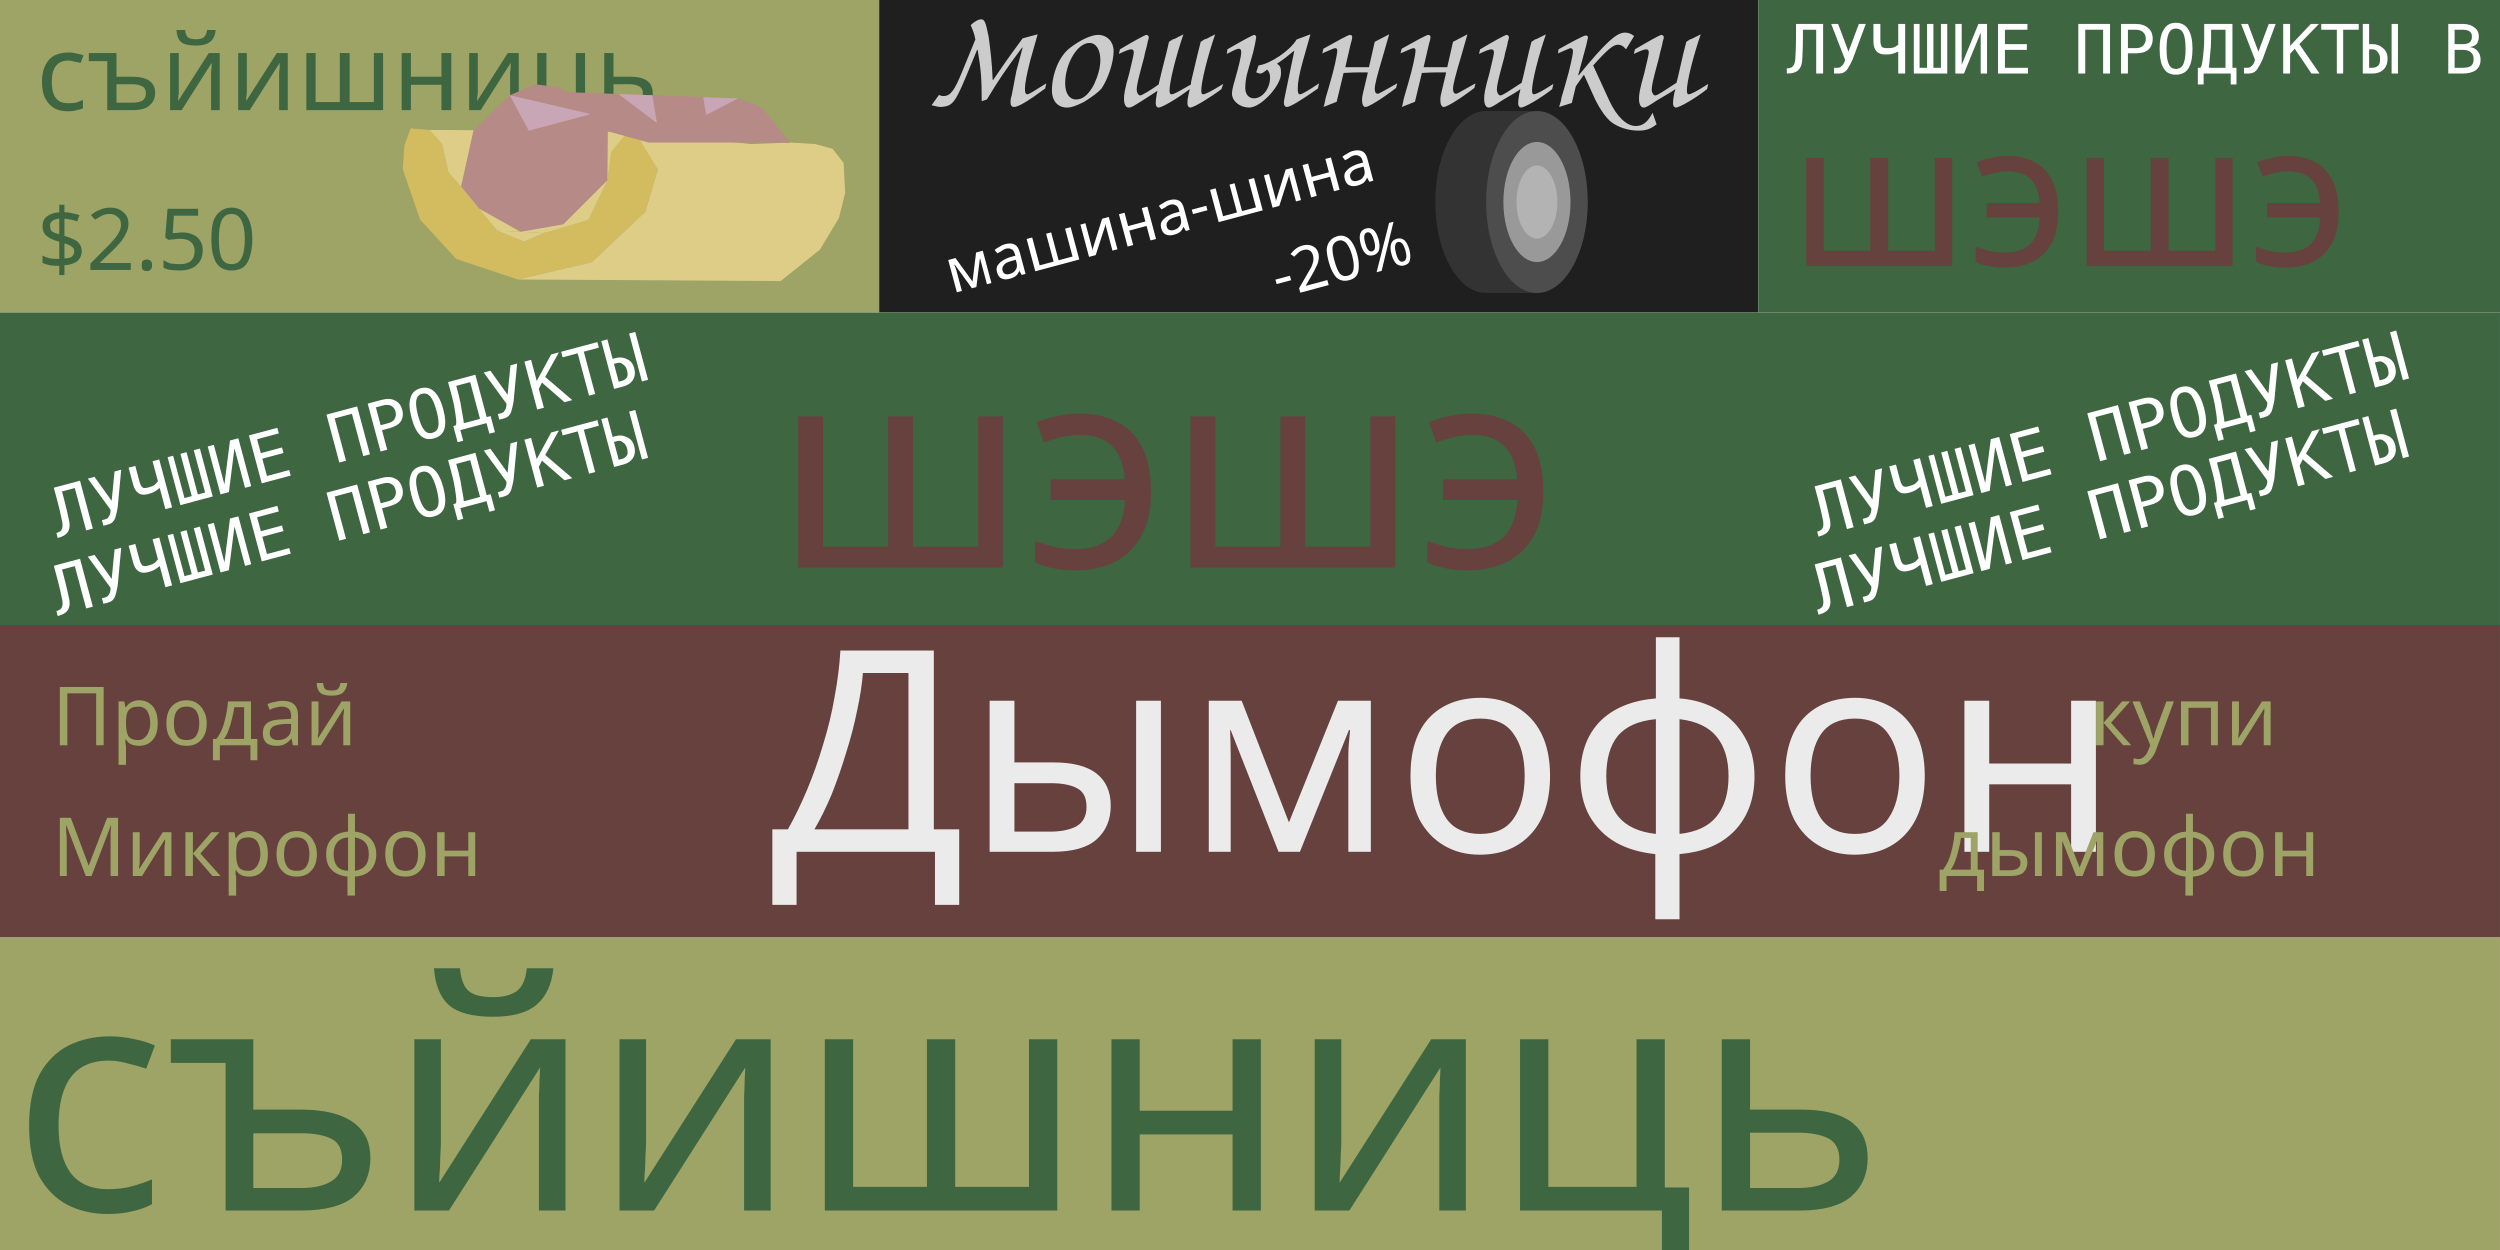
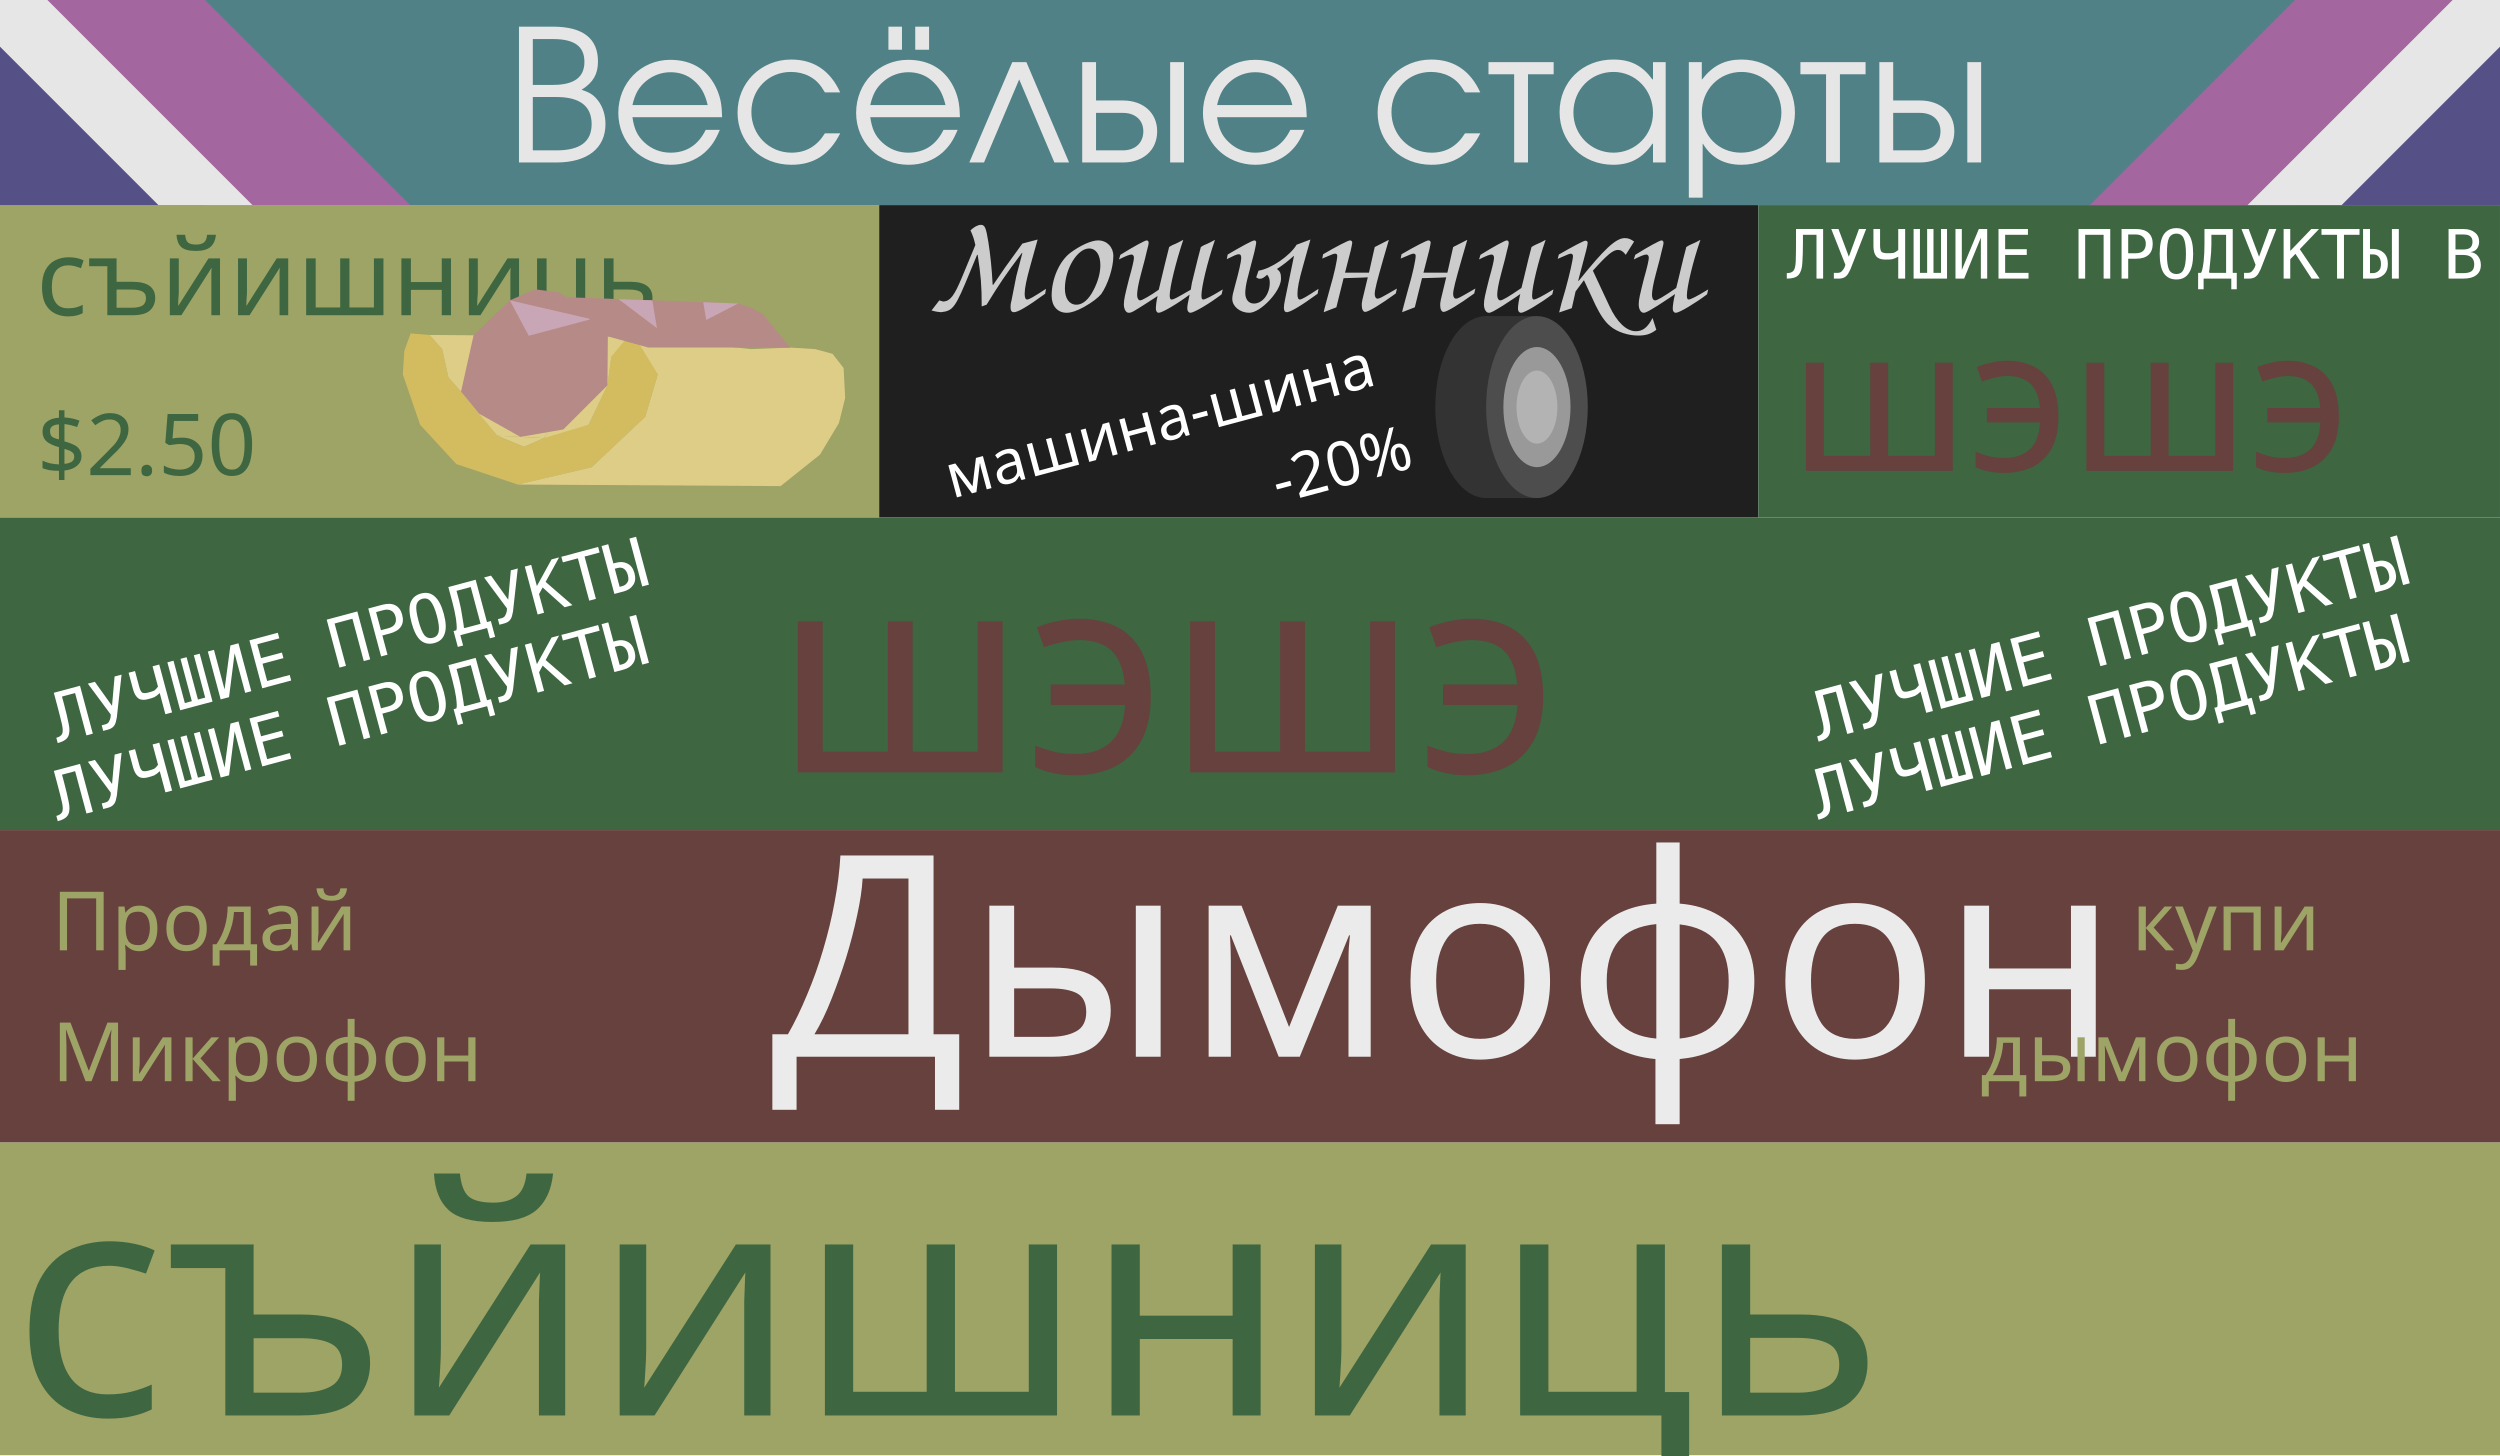
- <svg xmlns="http://www.w3.org/2000/svg" width="512" height="256" viewBox="0 0 135.467 67.733" version="1.1" id="svg1">
+ <svg xmlns="http://www.w3.org/2000/svg" width="512" height="298" viewBox="0 0 135.467 78.846" version="1.1" id="svg1">
  <defs id="defs1" />
-   <g id="layer1" />
-   <g id="layer2">
+   <g id="layer1" transform="translate(0,11.11251)" />
+   <g id="layer2" transform="translate(0,11.11251)">
    <text xml:space="preserve" style="font-style:normal;font-variant:normal;font-weight:normal;font-stretch:normal;font-size:1.682px;line-height:1.6;font-family:Chango;-inkscape-font-specification:'Chango, Normal';font-variant-ligatures:normal;font-variant-caps:normal;font-variant-numeric:normal;font-variant-east-asian:normal;text-align:start;writing-mode:lr-tb;direction:ltr;text-anchor:start;fill:#ff0000;stroke-width:0.397;stroke-linecap:round;stroke-linejoin:round" x="51.665" y="6.454" id="text21">
      <tspan id="tspan21" style="stroke-width:0.397" x="51.665" y="6.454" />
    </text>
    <text xml:space="preserve" style="font-style:normal;font-variant:normal;font-weight:normal;font-stretch:normal;font-size:5.458px;line-height:1.6;font-family:'Rubik Mono One';-inkscape-font-specification:'Rubik Mono One, Normal';font-variant-ligatures:normal;font-variant-caps:normal;font-variant-numeric:normal;font-variant-east-asian:normal;text-align:start;writing-mode:lr-tb;direction:ltr;text-anchor:start;fill:#ff0000;stroke-width:0.397;stroke-linecap:round;stroke-linejoin:round" x="48.859" y="-2.239" id="text23">
      <tspan id="tspan23" style="stroke-width:0.397" x="48.859" y="-2.239" />
    </text>
-     <g id="g3" transform="scale(2)" style="stroke-width:0.5">
-       <rect style="fill:#9ea366;fill-opacity:1;stroke-width:0.198;stroke-linecap:round;stroke-linejoin:round" id="rect1-3" width="23.82" height="8.467" x="0" y="0" />
-       <rect style="fill:#1f1f1f;fill-opacity:1;stroke-width:0.198;stroke-linecap:round;stroke-linejoin:round" id="rect1-3-1" width="23.82" height="8.467" x="23.82" y="0" />
-       <rect style="fill:#3d6641;fill-opacity:1;stroke-width:0.198;stroke-linecap:round;stroke-linejoin:round" id="rect1-3-1-3" width="20.094" height="8.467" x="47.64" y="0" />
-       <text xml:space="preserve" style="font-style:normal;font-variant:normal;font-weight:normal;font-stretch:normal;font-size:2.872px;line-height:1.6;font-family:'Rubik Mono One';-inkscape-font-specification:'Rubik Mono One, Normal';font-variant-ligatures:normal;font-variant-caps:normal;font-variant-numeric:normal;font-variant-east-asian:normal;text-align:start;writing-mode:lr-tb;direction:ltr;text-anchor:start;fill:#3d6641;fill-opacity:1;stroke-width:0.198;stroke-linecap:round;stroke-linejoin:round" x="0.982" y="2.985" id="text1">
-         <tspan id="tspan1" style="font-style:normal;font-variant:normal;font-weight:normal;font-stretch:normal;font-size:2.872px;font-family:'Rubik Mono One';-inkscape-font-specification:'Rubik Mono One, Normal';font-variant-ligatures:normal;font-variant-caps:normal;font-variant-numeric:normal;font-variant-east-asian:normal;fill:#3d6641;fill-opacity:1;stroke-width:0.198" x="0.982" y="2.985">cъйишниць</tspan>
-       </text>
-       <text xml:space="preserve" style="font-style:normal;font-variant:normal;font-weight:normal;font-stretch:normal;font-size:2.322px;line-height:1.6;font-family:'Rubik Mono One';-inkscape-font-specification:'Rubik Mono One, Normal';font-variant-ligatures:normal;font-variant-caps:normal;font-variant-numeric:normal;font-variant-east-asian:normal;text-align:start;writing-mode:lr-tb;direction:ltr;text-anchor:start;fill:#3d6641;fill-opacity:1;stroke-width:0.198;stroke-linecap:round;stroke-linejoin:round" x="1.012" y="7.316" id="text2">
-         <tspan id="tspan2" style="fill:#3d6641;fill-opacity:1;stroke-width:0.198" x="1.012" y="7.316">$2.50</tspan>
-       </text>
-       <rect style="fill:#3d6641;fill-opacity:1;stroke-width:0.198;stroke-linecap:round;stroke-linejoin:round" id="rect26" width="67.733" height="8.467" x="6.1172118e-06" y="8.467" />
-       <path style="fill:#d3bc5f;stroke-width:0.198;stroke-linecap:round;stroke-linejoin:round" d="m 10.913,4.586 0.469,1.365 0.981,1.066 1.663,0.554 2.005,-0.469 1.45,-1.365 0.341,-1.152 -0.256,-0.725 -0.554,-0.299 -0.427,0.384 -0.128,0.938 -0.512,1.066 -0.682,0.128 L 14.197,6.548 13.472,6.249 12.832,5.439 12.15,4.671 11.979,3.903 11.638,3.52 11.126,3.477 10.955,3.946 Z" id="path2" />
-       <path style="fill:#decd87;stroke-width:0.198;stroke-linecap:round;stroke-linejoin:round" d="m 11.638,3.52 5.374,0.043 -2.282,2.751 -1.258,-0.064 -0.981,-1.194 -0.341,-0.384 -0.171,-0.768 z" id="path3" />
-       <path style="fill:#decd87;stroke-width:0.198;stroke-linecap:round;stroke-linejoin:round" d="m 14.73,6.313 1.216,-0.363 0.512,-1.066 0.128,-0.938 z" id="path4" />
-       <path style="fill:#decd87;stroke-width:0.198;stroke-linecap:round;stroke-linejoin:round" d="M 14.73,6.313 14.197,6.548 13.472,6.249 Z" id="path5" />
-       <path style="fill:#b68a86;fill-opacity:1;stroke-width:0.198;stroke-linecap:round;stroke-linejoin:round" d="m 12.83,3.529 -0.339,1.526 0.49,0.597 1.12,0.629 1.162,-0.203 1.194,-1.194 0.011,-1.327 L 15.562,2.624 15.136,2.368 14.496,2.283 13.813,2.581 Z" id="path6" />
-       <path style="fill:#c9a6b5;fill-opacity:1;stroke-width:0.198;stroke-linecap:round;stroke-linejoin:round" d="m 13.813,2.581 0.512,0.96 1.69,-0.45 z" id="path7" />
-       <path style="fill:#decd87;stroke-width:0.198;stroke-linecap:round;stroke-linejoin:round" d="m 14.027,7.572 7.123,0.043 L 22.216,6.761 22.728,5.908 22.898,5.226 22.856,4.415 22.557,4.031 22.088,3.903 21.406,3.861 l -1.066,0.043 -0.768,-0.085 -0.554,-0.043 -1.727,-0.064 0.533,0.874 -0.341,1.152 -1.45,1.365 z" id="path8" />
-       <path style="fill:#b68a86;fill-opacity:1;stroke-width:0.198;stroke-linecap:round;stroke-linejoin:round" d="m 15.349,2.496 4.649,0.171 0.384,0.128 0.299,0.171 0.725,0.896 -4.937,-0.303 z" id="path9" />
-       <path style="fill:#b68a86;fill-opacity:1;stroke-width:0.198;stroke-linecap:round;stroke-linejoin:round" d="m 21.406,3.861 -3.839,-3e-6 -1.098,-0.303 4.063,-0.678 z" id="path10" />
-       <path style="fill:#c9a6b5;fill-opacity:1;stroke-width:0.198;stroke-linecap:round;stroke-linejoin:round" d="m 16.756,2.547 0.917,0.034 0.126,0.755 z" id="path11" />
-       <path style="fill:#c9a6b5;fill-opacity:1;stroke-width:0.198;stroke-linecap:round;stroke-linejoin:round" d="m 19.053,2.632 0.08,0.481 0.865,-0.447 z" id="path12" />
-       <text xml:space="preserve" style="font-style:normal;font-variant:normal;font-weight:normal;font-stretch:normal;font-size:4.617px;line-height:1.6;font-family:Z003;-inkscape-font-specification:'Z003, Normal';font-variant-ligatures:normal;font-variant-caps:normal;font-variant-numeric:normal;font-variant-east-asian:normal;text-align:start;writing-mode:lr-tb;direction:ltr;text-anchor:start;fill:#cccccc;stroke-width:0.198;stroke-linecap:round;stroke-linejoin:round" x="25.208" y="2.854" id="text13">
-         <tspan style="font-style:normal;font-variant:normal;font-weight:normal;font-stretch:normal;font-size:4.617px;font-family:Z003;-inkscape-font-specification:'Z003, Normal';font-variant-ligatures:normal;font-variant-caps:normal;font-variant-numeric:normal;font-variant-east-asian:normal;fill:#cccccc;stroke-width:0.198" x="25.208" y="2.854" id="tspan14">мошынники</tspan>
-       </text>
-       <g id="g17" transform="matrix(0.2184762,0,0,0.2184762,30.95785,-3.549358)" style="stroke-width:2.289">
-         <ellipse style="fill:#333333;stroke-width:0.908;stroke-linecap:round;stroke-linejoin:round" id="path16" cx="42.596" cy="41.297" rx="6.304" ry="11.28" />
-         <rect style="fill:#333333;stroke-width:0.908;stroke-linecap:round;stroke-linejoin:round" id="rect17" width="6.304" height="22.56" x="42.596" y="30.017" />
-         <ellipse style="fill:#4d4d4d;stroke-width:0.908;stroke-linecap:round;stroke-linejoin:round" id="path16-3" cx="48.899" cy="41.297" rx="6.304" ry="11.28" />
-         <ellipse style="fill:#999999;stroke-width:0.908;stroke-linecap:round;stroke-linejoin:round" id="path16-3-3" cx="48.899" cy="41.297" rx="4.162" ry="7.448" />
-         <ellipse style="fill:#b3b3b3;stroke-width:0.908;stroke-linecap:round;stroke-linejoin:round" id="path16-3-3-7" cx="48.899" cy="41.297" rx="2.533" ry="4.532" />
-       </g>
-       <text xml:space="preserve" style="font-style:normal;font-variant:normal;font-weight:normal;font-stretch:normal;font-size:1.682px;line-height:1.6;font-family:Comfortaa;-inkscape-font-specification:'Comfortaa, Normal';font-variant-ligatures:normal;font-variant-caps:normal;font-variant-numeric:normal;font-variant-east-asian:normal;text-align:start;writing-mode:lr-tb;direction:ltr;text-anchor:start;fill:#ffffff;stroke-width:0.198;stroke-linecap:round;stroke-linejoin:round" x="22.853" y="14.359" id="text17" transform="rotate(-15)">
-         <tspan id="tspan17" style="font-style:normal;font-variant:normal;font-weight:normal;font-stretch:normal;font-size:1.682px;font-family:Comfortaa;-inkscape-font-specification:'Comfortaa, Normal';font-variant-ligatures:normal;font-variant-caps:normal;font-variant-numeric:normal;font-variant-east-asian:normal;fill:#ffffff;stroke-width:0.198" x="22.853" y="14.359">машина-шина</tspan>
-       </text>
-       <text xml:space="preserve" style="font-style:normal;font-variant:normal;font-weight:normal;font-stretch:normal;font-size:1.682px;line-height:1.6;font-family:Comfortaa;-inkscape-font-specification:'Comfortaa, Normal';font-variant-ligatures:normal;font-variant-caps:normal;font-variant-numeric:normal;font-variant-east-asian:normal;text-align:start;writing-mode:lr-tb;direction:ltr;text-anchor:start;fill:#ffffff;stroke-width:0.198;stroke-linecap:round;stroke-linejoin:round" x="31.355" y="16.78" id="text17-2" transform="rotate(-15)">
-         <tspan id="tspan17-4" style="font-style:normal;font-variant:normal;font-weight:normal;font-stretch:normal;font-size:1.682px;font-family:Comfortaa;-inkscape-font-specification:'Comfortaa, Normal';font-variant-ligatures:normal;font-variant-caps:normal;font-variant-numeric:normal;font-variant-east-asian:normal;fill:#ffffff;stroke-width:0.198" x="31.355" y="16.78">-20%</tspan>
-       </text>
-       <text xml:space="preserve" style="font-style:normal;font-variant:normal;font-weight:normal;font-stretch:normal;font-size:5.458px;line-height:1.6;font-family:'Rubik Mono One';-inkscape-font-specification:'Rubik Mono One, Normal';font-variant-ligatures:normal;font-variant-caps:normal;font-variant-numeric:normal;font-variant-east-asian:normal;text-align:start;writing-mode:lr-tb;direction:ltr;text-anchor:start;fill:#66413d;fill-opacity:1;stroke-width:0.198;stroke-linecap:round;stroke-linejoin:round" x="48.468" y="7.202" id="text18">
-         <tspan id="tspan18" style="font-style:normal;font-variant:normal;font-weight:normal;font-stretch:normal;font-size:5.458px;font-family:'Rubik Mono One';-inkscape-font-specification:'Rubik Mono One, Normal';font-variant-ligatures:normal;font-variant-caps:normal;font-variant-numeric:normal;font-variant-east-asian:normal;fill:#66413d;fill-opacity:1;stroke-width:0.198" x="48.468" y="7.202">шэшэ</tspan>
-       </text>
-       <text xml:space="preserve" style="font-style:normal;font-variant:normal;font-weight:normal;font-stretch:normal;font-size:1.845px;line-height:1.6;font-family:'DejaVu Sans Mono';-inkscape-font-specification:'DejaVu Sans Mono, Normal';font-variant-ligatures:normal;font-variant-caps:normal;font-variant-numeric:normal;font-variant-east-asian:normal;text-align:start;writing-mode:lr-tb;direction:ltr;text-anchor:start;fill:#ffffff;stroke-width:0.198;stroke-linecap:round;stroke-linejoin:round" x="48.41" y="1.994" id="text24">
-         <tspan style="font-style:normal;font-variant:normal;font-weight:normal;font-stretch:normal;font-size:1.845px;font-family:'DejaVu Sans Mono';-inkscape-font-specification:'DejaVu Sans Mono, Normal';font-variant-ligatures:normal;font-variant-caps:normal;font-variant-numeric:normal;font-variant-east-asian:normal;fill:#ffffff;stroke-width:0.198" x="48.41" y="1.994" id="tspan25">ЛУЧШИЕ ПРОДУКТЫ В</tspan>
-       </text>
-       <text xml:space="preserve" style="font-style:normal;font-variant:normal;font-weight:normal;font-stretch:normal;font-size:7.636px;line-height:1.6;font-family:'Rubik Mono One';-inkscape-font-specification:'Rubik Mono One, Normal';font-variant-ligatures:normal;font-variant-caps:normal;font-variant-numeric:normal;font-variant-east-asian:normal;text-align:start;writing-mode:lr-tb;direction:ltr;text-anchor:start;fill:#66413d;fill-opacity:1;stroke-width:0.198;stroke-linecap:round;stroke-linejoin:round" x="20.97" y="15.373" id="text18-3">
-         <tspan id="tspan18-2" style="font-style:normal;font-variant:normal;font-weight:normal;font-stretch:normal;font-size:7.636px;font-family:'Rubik Mono One';-inkscape-font-specification:'Rubik Mono One, Normal';font-variant-ligatures:normal;font-variant-caps:normal;font-variant-numeric:normal;font-variant-east-asian:normal;fill:#66413d;fill-opacity:1;stroke-width:0.198" x="20.97" y="15.373">шэшэ</tspan>
-       </text>
-       <text xml:space="preserve" style="font-style:normal;font-variant:normal;font-weight:normal;font-stretch:normal;font-size:1.845px;line-height:1.6;font-family:'DejaVu Sans Mono';-inkscape-font-specification:'DejaVu Sans Mono, Normal';font-variant-ligatures:normal;font-variant-caps:normal;font-variant-numeric:normal;font-variant-east-asian:normal;text-align:start;writing-mode:lr-tb;direction:ltr;text-anchor:start;fill:#ffffff;stroke-width:0.198;stroke-linecap:round;stroke-linejoin:round" x="-2.262" y="14.484" id="text24-0" transform="rotate(-15)">
-         <tspan style="font-style:normal;font-variant:normal;font-weight:normal;font-stretch:normal;font-size:1.845px;font-family:'DejaVu Sans Mono';-inkscape-font-specification:'DejaVu Sans Mono, Normal';font-variant-ligatures:normal;font-variant-caps:normal;font-variant-numeric:normal;font-variant-east-asian:normal;fill:#ffffff;stroke-width:0.198" x="-2.262" y="14.484" id="tspan25-4">ЛУЧШИЕ ПРОДУКТЫ </tspan>
-       </text>
-       <text xml:space="preserve" style="font-style:normal;font-variant:normal;font-weight:normal;font-stretch:normal;font-size:1.845px;line-height:1.6;font-family:'DejaVu Sans Mono';-inkscape-font-specification:'DejaVu Sans Mono, Normal';font-variant-ligatures:normal;font-variant-caps:normal;font-variant-numeric:normal;font-variant-east-asian:normal;text-align:start;writing-mode:lr-tb;direction:ltr;text-anchor:start;fill:#ffffff;stroke-width:0.198;stroke-linecap:round;stroke-linejoin:round" x="-2.81" y="16.529" id="text24-0-1" transform="rotate(-15)">
-         <tspan style="font-style:normal;font-variant:normal;font-weight:normal;font-stretch:normal;font-size:1.845px;font-family:'DejaVu Sans Mono';-inkscape-font-specification:'DejaVu Sans Mono, Normal';font-variant-ligatures:normal;font-variant-caps:normal;font-variant-numeric:normal;font-variant-east-asian:normal;fill:#ffffff;stroke-width:0.198" x="-2.81" y="16.529" id="tspan25-4-21">ЛУЧШИЕ ПРОДУКТЫ </tspan>
-       </text>
-       <text xml:space="preserve" style="font-style:normal;font-variant:normal;font-weight:normal;font-stretch:normal;font-size:1.845px;line-height:1.6;font-family:'DejaVu Sans Mono';-inkscape-font-specification:'DejaVu Sans Mono, Normal';font-variant-ligatures:normal;font-variant-caps:normal;font-variant-numeric:normal;font-variant-east-asian:normal;text-align:start;writing-mode:lr-tb;direction:ltr;text-anchor:start;fill:#ffffff;stroke-width:0.198;stroke-linecap:round;stroke-linejoin:round" x="43.83" y="26.796" id="text24-0-0" transform="rotate(-15)">
-         <tspan style="font-style:normal;font-variant:normal;font-weight:normal;font-stretch:normal;font-size:1.845px;font-family:'DejaVu Sans Mono';-inkscape-font-specification:'DejaVu Sans Mono, Normal';font-variant-ligatures:normal;font-variant-caps:normal;font-variant-numeric:normal;font-variant-east-asian:normal;fill:#ffffff;stroke-width:0.198" x="43.83" y="26.796" id="tspan25-4-5">ЛУЧШИЕ ПРОДУКТЫ </tspan>
-       </text>
-       <text xml:space="preserve" style="font-style:normal;font-variant:normal;font-weight:normal;font-stretch:normal;font-size:1.845px;line-height:1.6;font-family:'DejaVu Sans Mono';-inkscape-font-specification:'DejaVu Sans Mono, Normal';font-variant-ligatures:normal;font-variant-caps:normal;font-variant-numeric:normal;font-variant-east-asian:normal;text-align:start;writing-mode:lr-tb;direction:ltr;text-anchor:start;fill:#ffffff;stroke-width:0.198;stroke-linecap:round;stroke-linejoin:round" x="43.282" y="28.841" id="text24-0-1-7" transform="rotate(-15)">
-         <tspan style="font-style:normal;font-variant:normal;font-weight:normal;font-stretch:normal;font-size:1.845px;font-family:'DejaVu Sans Mono';-inkscape-font-specification:'DejaVu Sans Mono, Normal';font-variant-ligatures:normal;font-variant-caps:normal;font-variant-numeric:normal;font-variant-east-asian:normal;fill:#ffffff;stroke-width:0.198" x="43.282" y="28.841" id="tspan25-4-21-4">ЛУЧШИЕ ПРОДУКТЫ </tspan>
-       </text>
-       <rect style="fill:#66413d;fill-opacity:1;stroke-width:0.198;stroke-linecap:round;stroke-linejoin:round" id="rect26-9" width="67.733" height="8.467" x="0" y="16.933" />
-       <text xml:space="preserve" style="font-style:normal;font-variant:normal;font-weight:normal;font-stretch:normal;font-size:7.636px;line-height:1.6;font-family:Lugatype;-inkscape-font-specification:'Lugatype, Normal';font-variant-ligatures:normal;font-variant-caps:normal;font-variant-numeric:normal;font-variant-east-asian:normal;text-align:start;writing-mode:lr-tb;direction:ltr;text-anchor:start;fill:#ebebeb;fill-opacity:1;stroke-width:0.198;stroke-linecap:round;stroke-linejoin:round" x="20.878" y="23.076" id="text18-3-1">
-         <tspan id="tspan18-2-2" style="font-style:normal;font-variant:normal;font-weight:normal;font-stretch:normal;font-size:7.636px;font-family:Lugatype;-inkscape-font-specification:'Lugatype, Normal';font-variant-ligatures:normal;font-variant-caps:normal;font-variant-numeric:normal;font-variant-east-asian:normal;fill:#ebebeb;fill-opacity:1;stroke-width:0.198" x="20.878" y="23.076">Дымофон</tspan>
-       </text>
-       <text xml:space="preserve" style="font-style:normal;font-variant:normal;font-weight:normal;font-stretch:normal;font-size:2.215px;line-height:1.6;font-family:'Rubik Mono One';-inkscape-font-specification:'Rubik Mono One, Normal';font-variant-ligatures:normal;font-variant-caps:normal;font-variant-numeric:normal;font-variant-east-asian:normal;text-align:start;writing-mode:lr-tb;direction:ltr;text-anchor:start;fill:#9ea366;fill-opacity:1;stroke-width:0.198;stroke-linecap:round;stroke-linejoin:round" x="1.402" y="20.192" id="text1-5">
-         <tspan id="tspan1-9" style="font-style:normal;font-variant:normal;font-weight:normal;font-stretch:normal;font-size:2.215px;font-family:'Rubik Mono One';-inkscape-font-specification:'Rubik Mono One, Normal';font-variant-ligatures:normal;font-variant-caps:normal;font-variant-numeric:normal;font-variant-east-asian:normal;fill:#9ea366;fill-opacity:1;stroke-width:0.198" x="1.402" y="20.192">Продай</tspan>
-         <tspan style="font-style:normal;font-variant:normal;font-weight:normal;font-stretch:normal;font-size:2.215px;font-family:'Rubik Mono One';-inkscape-font-specification:'Rubik Mono One, Normal';font-variant-ligatures:normal;font-variant-caps:normal;font-variant-numeric:normal;font-variant-east-asian:normal;fill:#9ea366;fill-opacity:1;stroke-width:0.198" x="1.402" y="23.736" id="tspan3">Микрофон</tspan>
-       </text>
-       <text xml:space="preserve" style="font-style:normal;font-variant:normal;font-weight:normal;font-stretch:normal;font-size:2.215px;line-height:1.6;font-family:'Rubik Mono One';-inkscape-font-specification:'Rubik Mono One, Normal';font-variant-ligatures:normal;font-variant-caps:normal;font-variant-numeric:normal;font-variant-east-asian:normal;text-align:start;writing-mode:lr-tb;direction:ltr;text-anchor:start;fill:#9ea366;fill-opacity:1;stroke-width:0.198;stroke-linecap:round;stroke-linejoin:round" x="66.894" y="20.192" id="text1-5-3">
-         <tspan id="tspan1-9-6" style="font-style:normal;font-variant:normal;font-weight:normal;font-stretch:normal;font-size:2.215px;font-family:'Rubik Mono One';-inkscape-font-specification:'Rubik Mono One, Normal';font-variant-ligatures:normal;font-variant-caps:normal;font-variant-numeric:normal;font-variant-east-asian:normal;text-align:end;text-anchor:end;fill:#9ea366;fill-opacity:1;stroke-width:0.198" x="66.894" y="20.192">купи</tspan>
-         <tspan style="font-style:normal;font-variant:normal;font-weight:normal;font-stretch:normal;font-size:2.215px;font-family:'Rubik Mono One';-inkscape-font-specification:'Rubik Mono One, Normal';font-variant-ligatures:normal;font-variant-caps:normal;font-variant-numeric:normal;font-variant-east-asian:normal;text-align:end;text-anchor:end;fill:#9ea366;fill-opacity:1;stroke-width:0.198" x="66.894" y="23.736" id="tspan3-5">дымофон</tspan>
-       </text>
-       <rect style="fill:#9ea366;fill-opacity:1;stroke-width:0.198;stroke-linecap:round;stroke-linejoin:round" id="rect26-9-9" width="67.733" height="8.467" x="0" y="25.4" />
-       <text xml:space="preserve" style="font-style:normal;font-variant:normal;font-weight:normal;font-stretch:normal;font-size:8.648px;line-height:1.6;font-family:'Rubik Mono One';-inkscape-font-specification:'Rubik Mono One, Normal';font-variant-ligatures:normal;font-variant-caps:normal;font-variant-numeric:normal;font-variant-east-asian:normal;text-align:start;writing-mode:lr-tb;direction:ltr;text-anchor:start;fill:#3d6641;fill-opacity:1;stroke-width:0.198;stroke-linecap:round;stroke-linejoin:round" x="0.321" y="32.794" id="text1-1">
-         <tspan id="tspan1-5" style="font-style:normal;font-variant:normal;font-weight:normal;font-stretch:normal;font-size:8.648px;font-family:'Rubik Mono One';-inkscape-font-specification:'Rubik Mono One, Normal';font-variant-ligatures:normal;font-variant-caps:normal;font-variant-numeric:normal;font-variant-east-asian:normal;fill:#3d6641;fill-opacity:1;stroke-width:0.198" x="0.321" y="32.794">cъйишниць</tspan>
-       </text>
+     <rect style="fill:#9ea366;fill-opacity:1;stroke-width:0.397;stroke-linecap:round;stroke-linejoin:round" id="rect1-3" width="47.64" height="16.933" x="0" y="0" />
+     <rect style="fill:#1f1f1f;fill-opacity:1;stroke-width:0.397;stroke-linecap:round;stroke-linejoin:round" id="rect1-3-1" width="47.64" height="16.933" x="47.64" y="0" />
+     <rect style="fill:#3d6641;fill-opacity:1;stroke-width:0.397;stroke-linecap:round;stroke-linejoin:round" id="rect1-3-1-3" width="40.187" height="16.933" x="95.279" y="0" />
+     <text xml:space="preserve" style="font-style:normal;font-variant:normal;font-weight:normal;font-stretch:normal;font-size:5.744px;line-height:1.6;font-family:'Rubik Mono One';-inkscape-font-specification:'Rubik Mono One, Normal';font-variant-ligatures:normal;font-variant-caps:normal;font-variant-numeric:normal;font-variant-east-asian:normal;text-align:start;writing-mode:lr-tb;direction:ltr;text-anchor:start;fill:#3d6641;fill-opacity:1;stroke-width:0.397;stroke-linecap:round;stroke-linejoin:round" x="1.964" y="5.97" id="text1">
+       <tspan id="tspan1" style="font-style:normal;font-variant:normal;font-weight:normal;font-stretch:normal;font-size:5.744px;font-family:'Rubik Mono One';-inkscape-font-specification:'Rubik Mono One, Normal';font-variant-ligatures:normal;font-variant-caps:normal;font-variant-numeric:normal;font-variant-east-asian:normal;fill:#3d6641;fill-opacity:1;stroke-width:0.397" x="1.964" y="5.97">cъйишниць</tspan>
+     </text>
+     <text xml:space="preserve" style="font-style:normal;font-variant:normal;font-weight:normal;font-stretch:normal;font-size:4.645px;line-height:1.6;font-family:'Rubik Mono One';-inkscape-font-specification:'Rubik Mono One, Normal';font-variant-ligatures:normal;font-variant-caps:normal;font-variant-numeric:normal;font-variant-east-asian:normal;text-align:start;writing-mode:lr-tb;direction:ltr;text-anchor:start;fill:#3d6641;fill-opacity:1;stroke-width:0.397;stroke-linecap:round;stroke-linejoin:round" x="2.023" y="14.631" id="text2">
+       <tspan id="tspan2" style="fill:#3d6641;fill-opacity:1;stroke-width:0.397" x="2.023" y="14.631">$2.50</tspan>
+     </text>
+     <rect style="fill:#3d6641;fill-opacity:1;stroke-width:0.397;stroke-linecap:round;stroke-linejoin:round" id="rect26" width="135.467" height="16.933" x="1.2234423e-05" y="16.933" />
+     <path style="fill:#d3bc5f;stroke-width:0.397;stroke-linecap:round;stroke-linejoin:round" d="m 21.826,9.172 0.938,2.73 1.962,2.133 3.327,1.109 4.009,-0.938 2.9,-2.73 0.682,-2.303 -0.512,-1.45 -1.109,-0.597 -0.853,0.768 -0.256,1.877 -1.024,2.133 -1.365,0.256 -2.133,0.938 -1.45,-0.597 L 25.664,10.878 24.3,9.342 23.958,7.807 23.276,7.039 22.252,6.954 21.911,7.892 Z" id="path2" />
+     <path style="fill:#decd87;stroke-width:0.397;stroke-linecap:round;stroke-linejoin:round" d="m 23.276,7.039 10.749,0.085 -4.564,5.502 -2.517,-0.128 -1.962,-2.389 L 24.3,9.342 23.958,7.807 Z" id="path3" />
+     <path style="fill:#decd87;stroke-width:0.397;stroke-linecap:round;stroke-linejoin:round" d="m 29.461,12.627 2.431,-0.725 1.024,-2.133 0.256,-1.877 z" id="path4" />
+     <path style="fill:#decd87;stroke-width:0.397;stroke-linecap:round;stroke-linejoin:round" d="m 29.461,12.627 -1.066,0.469 -1.45,-0.597 z" id="path5" />
+     <path style="fill:#b68a86;fill-opacity:1;stroke-width:0.397;stroke-linecap:round;stroke-linejoin:round" d="m 25.661,7.058 -0.679,3.052 0.981,1.194 2.239,1.258 2.325,-0.405 2.389,-2.389 0.021,-2.653 -1.812,-1.868 -0.853,-0.512 -1.28,-0.171 -1.365,0.597 z" id="path6" />
+     <path style="fill:#c9a6b5;fill-opacity:1;stroke-width:0.397;stroke-linecap:round;stroke-linejoin:round" d="m 27.627,5.162 1.024,1.919 3.38,-0.9 z" id="path7" />
+     <path style="fill:#decd87;stroke-width:0.397;stroke-linecap:round;stroke-linejoin:round" d="m 28.053,15.143 14.246,0.085 2.133,-1.706 1.024,-1.706 0.341,-1.365 -0.085,-1.621 -0.597,-0.768 -0.938,-0.256 -1.365,-0.085 -2.133,0.085 -1.536,-0.171 -1.109,-0.085 -3.455,-0.128 1.066,1.749 -0.682,2.303 -2.9,2.73 z" id="path8" />
+     <path style="fill:#b68a86;fill-opacity:1;stroke-width:0.397;stroke-linecap:round;stroke-linejoin:round" d="m 30.698,4.992 9.298,0.341 0.768,0.256 0.597,0.341 1.45,1.791 -9.874,-0.606 z" id="path9" />
+     <path style="fill:#b68a86;fill-opacity:1;stroke-width:0.397;stroke-linecap:round;stroke-linejoin:round" d="m 42.811,7.721 -7.678,-6e-6 -2.197,-0.606 8.126,-1.356 z" id="path10" />
+     <path style="fill:#c9a6b5;fill-opacity:1;stroke-width:0.397;stroke-linecap:round;stroke-linejoin:round" d="m 33.512,5.095 1.835,0.067 0.252,1.509 z" id="path11" />
+     <path style="fill:#c9a6b5;fill-opacity:1;stroke-width:0.397;stroke-linecap:round;stroke-linejoin:round" d="m 38.106,5.264 0.161,0.962 1.729,-0.893 z" id="path12" />
+     <text xml:space="preserve" style="font-style:normal;font-variant:normal;font-weight:normal;font-stretch:normal;font-size:9.235px;line-height:1.6;font-family:Z003;-inkscape-font-specification:'Z003, Normal';font-variant-ligatures:normal;font-variant-caps:normal;font-variant-numeric:normal;font-variant-east-asian:normal;text-align:start;writing-mode:lr-tb;direction:ltr;text-anchor:start;fill:#cccccc;stroke-width:0.397;stroke-linecap:round;stroke-linejoin:round" x="50.415" y="5.709" id="text13">
+       <tspan style="font-style:normal;font-variant:normal;font-weight:normal;font-stretch:normal;font-size:9.235px;font-family:Z003;-inkscape-font-specification:'Z003, Normal';font-variant-ligatures:normal;font-variant-caps:normal;font-variant-numeric:normal;font-variant-east-asian:normal;fill:#cccccc;stroke-width:0.397" x="50.415" y="5.709" id="tspan14">мошынники</tspan>
+     </text>
+     <g id="g17" transform="matrix(0.4369523,0,0,0.4369523,61.9157,-7.098715)" style="stroke-width:2.289">
+       <ellipse style="fill:#333333;stroke-width:0.908;stroke-linecap:round;stroke-linejoin:round" id="path16" cx="42.596" cy="41.297" rx="6.304" ry="11.28" />
+       <rect style="fill:#333333;stroke-width:0.908;stroke-linecap:round;stroke-linejoin:round" id="rect17" width="6.304" height="22.56" x="42.596" y="30.017" />
+       <ellipse style="fill:#4d4d4d;stroke-width:0.908;stroke-linecap:round;stroke-linejoin:round" id="path16-3" cx="48.899" cy="41.297" rx="6.304" ry="11.28" />
+       <ellipse style="fill:#999999;stroke-width:0.908;stroke-linecap:round;stroke-linejoin:round" id="path16-3-3" cx="48.899" cy="41.297" rx="4.162" ry="7.448" />
+       <ellipse style="fill:#b3b3b3;stroke-width:0.908;stroke-linecap:round;stroke-linejoin:round" id="path16-3-3-7" cx="48.899" cy="41.297" rx="2.533" ry="4.532" />
    </g>
+     <text xml:space="preserve" style="font-style:normal;font-variant:normal;font-weight:normal;font-stretch:normal;font-size:3.365px;line-height:1.6;font-family:Comfortaa;-inkscape-font-specification:'Comfortaa, Normal';font-variant-ligatures:normal;font-variant-caps:normal;font-variant-numeric:normal;font-variant-east-asian:normal;text-align:start;writing-mode:lr-tb;direction:ltr;text-anchor:start;fill:#ffffff;stroke-width:0.397;stroke-linecap:round;stroke-linejoin:round" x="45.706" y="28.718" id="text17" transform="rotate(-15)">
+       <tspan id="tspan17" style="font-style:normal;font-variant:normal;font-weight:normal;font-stretch:normal;font-size:3.365px;font-family:Comfortaa;-inkscape-font-specification:'Comfortaa, Normal';font-variant-ligatures:normal;font-variant-caps:normal;font-variant-numeric:normal;font-variant-east-asian:normal;fill:#ffffff;stroke-width:0.397" x="45.706" y="28.718">машина-шина</tspan>
+     </text>
+     <text xml:space="preserve" style="font-style:normal;font-variant:normal;font-weight:normal;font-stretch:normal;font-size:3.365px;line-height:1.6;font-family:Comfortaa;-inkscape-font-specification:'Comfortaa, Normal';font-variant-ligatures:normal;font-variant-caps:normal;font-variant-numeric:normal;font-variant-east-asian:normal;text-align:start;writing-mode:lr-tb;direction:ltr;text-anchor:start;fill:#ffffff;stroke-width:0.397;stroke-linecap:round;stroke-linejoin:round" x="62.71" y="33.559" id="text17-2" transform="rotate(-15)">
+       <tspan id="tspan17-4" style="font-style:normal;font-variant:normal;font-weight:normal;font-stretch:normal;font-size:3.365px;font-family:Comfortaa;-inkscape-font-specification:'Comfortaa, Normal';font-variant-ligatures:normal;font-variant-caps:normal;font-variant-numeric:normal;font-variant-east-asian:normal;fill:#ffffff;stroke-width:0.397" x="62.71" y="33.559">-20%</tspan>
+     </text>
+     <text xml:space="preserve" style="font-style:normal;font-variant:normal;font-weight:normal;font-stretch:normal;font-size:10.916px;line-height:1.6;font-family:'Rubik Mono One';-inkscape-font-specification:'Rubik Mono One, Normal';font-variant-ligatures:normal;font-variant-caps:normal;font-variant-numeric:normal;font-variant-east-asian:normal;text-align:start;writing-mode:lr-tb;direction:ltr;text-anchor:start;fill:#66413d;fill-opacity:1;stroke-width:0.397;stroke-linecap:round;stroke-linejoin:round" x="96.936" y="14.404" id="text18">
+       <tspan id="tspan18" style="font-style:normal;font-variant:normal;font-weight:normal;font-stretch:normal;font-size:10.916px;font-family:'Rubik Mono One';-inkscape-font-specification:'Rubik Mono One, Normal';font-variant-ligatures:normal;font-variant-caps:normal;font-variant-numeric:normal;font-variant-east-asian:normal;fill:#66413d;fill-opacity:1;stroke-width:0.397" x="96.936" y="14.404">шэшэ</tspan>
+     </text>
+     <text xml:space="preserve" style="font-style:normal;font-variant:normal;font-weight:normal;font-stretch:normal;font-size:3.691px;line-height:1.6;font-family:'DejaVu Sans Mono';-inkscape-font-specification:'DejaVu Sans Mono, Normal';font-variant-ligatures:normal;font-variant-caps:normal;font-variant-numeric:normal;font-variant-east-asian:normal;text-align:start;writing-mode:lr-tb;direction:ltr;text-anchor:start;fill:#ffffff;stroke-width:0.397;stroke-linecap:round;stroke-linejoin:round" x="96.819" y="3.987" id="text24">
+       <tspan style="font-style:normal;font-variant:normal;font-weight:normal;font-stretch:normal;font-size:3.691px;font-family:'DejaVu Sans Mono';-inkscape-font-specification:'DejaVu Sans Mono, Normal';font-variant-ligatures:normal;font-variant-caps:normal;font-variant-numeric:normal;font-variant-east-asian:normal;fill:#ffffff;stroke-width:0.397" x="96.819" y="3.987" id="tspan25">ЛУЧШИЕ ПРОДУКТЫ В</tspan>
+     </text>
+     <text xml:space="preserve" style="font-style:normal;font-variant:normal;font-weight:normal;font-stretch:normal;font-size:15.272px;line-height:1.6;font-family:'Rubik Mono One';-inkscape-font-specification:'Rubik Mono One, Normal';font-variant-ligatures:normal;font-variant-caps:normal;font-variant-numeric:normal;font-variant-east-asian:normal;text-align:start;writing-mode:lr-tb;direction:ltr;text-anchor:start;fill:#66413d;fill-opacity:1;stroke-width:0.397;stroke-linecap:round;stroke-linejoin:round" x="41.939" y="30.745" id="text18-3">
+       <tspan id="tspan18-2" style="font-style:normal;font-variant:normal;font-weight:normal;font-stretch:normal;font-size:15.272px;font-family:'Rubik Mono One';-inkscape-font-specification:'Rubik Mono One, Normal';font-variant-ligatures:normal;font-variant-caps:normal;font-variant-numeric:normal;font-variant-east-asian:normal;fill:#66413d;fill-opacity:1;stroke-width:0.397" x="41.939" y="30.745">шэшэ</tspan>
+     </text>
+     <text xml:space="preserve" style="font-style:normal;font-variant:normal;font-weight:normal;font-stretch:normal;font-size:3.691px;line-height:1.6;font-family:'DejaVu Sans Mono';-inkscape-font-specification:'DejaVu Sans Mono, Normal';font-variant-ligatures:normal;font-variant-caps:normal;font-variant-numeric:normal;font-variant-east-asian:normal;text-align:start;writing-mode:lr-tb;direction:ltr;text-anchor:start;fill:#ffffff;stroke-width:0.397;stroke-linecap:round;stroke-linejoin:round" x="-4.524" y="28.969" id="text24-0" transform="rotate(-15)">
+       <tspan style="font-style:normal;font-variant:normal;font-weight:normal;font-stretch:normal;font-size:3.691px;font-family:'DejaVu Sans Mono';-inkscape-font-specification:'DejaVu Sans Mono, Normal';font-variant-ligatures:normal;font-variant-caps:normal;font-variant-numeric:normal;font-variant-east-asian:normal;fill:#ffffff;stroke-width:0.397" x="-4.524" y="28.969" id="tspan25-4">ЛУЧШИЕ ПРОДУКТЫ </tspan>
+     </text>
+     <text xml:space="preserve" style="font-style:normal;font-variant:normal;font-weight:normal;font-stretch:normal;font-size:3.691px;line-height:1.6;font-family:'DejaVu Sans Mono';-inkscape-font-specification:'DejaVu Sans Mono, Normal';font-variant-ligatures:normal;font-variant-caps:normal;font-variant-numeric:normal;font-variant-east-asian:normal;text-align:start;writing-mode:lr-tb;direction:ltr;text-anchor:start;fill:#ffffff;stroke-width:0.397;stroke-linecap:round;stroke-linejoin:round" x="-5.619" y="33.058" id="text24-0-1" transform="rotate(-15)">
+       <tspan style="font-style:normal;font-variant:normal;font-weight:normal;font-stretch:normal;font-size:3.691px;font-family:'DejaVu Sans Mono';-inkscape-font-specification:'DejaVu Sans Mono, Normal';font-variant-ligatures:normal;font-variant-caps:normal;font-variant-numeric:normal;font-variant-east-asian:normal;fill:#ffffff;stroke-width:0.397" x="-5.619" y="33.058" id="tspan25-4-21">ЛУЧШИЕ ПРОДУКТЫ </tspan>
+     </text>
+     <text xml:space="preserve" style="font-style:normal;font-variant:normal;font-weight:normal;font-stretch:normal;font-size:3.691px;line-height:1.6;font-family:'DejaVu Sans Mono';-inkscape-font-specification:'DejaVu Sans Mono, Normal';font-variant-ligatures:normal;font-variant-caps:normal;font-variant-numeric:normal;font-variant-east-asian:normal;text-align:start;writing-mode:lr-tb;direction:ltr;text-anchor:start;fill:#ffffff;stroke-width:0.397;stroke-linecap:round;stroke-linejoin:round" x="87.66" y="53.592" id="text24-0-0" transform="rotate(-15)">
+       <tspan style="font-style:normal;font-variant:normal;font-weight:normal;font-stretch:normal;font-size:3.691px;font-family:'DejaVu Sans Mono';-inkscape-font-specification:'DejaVu Sans Mono, Normal';font-variant-ligatures:normal;font-variant-caps:normal;font-variant-numeric:normal;font-variant-east-asian:normal;fill:#ffffff;stroke-width:0.397" x="87.66" y="53.592" id="tspan25-4-5">ЛУЧШИЕ ПРОДУКТЫ </tspan>
+     </text>
+     <text xml:space="preserve" style="font-style:normal;font-variant:normal;font-weight:normal;font-stretch:normal;font-size:3.691px;line-height:1.6;font-family:'DejaVu Sans Mono';-inkscape-font-specification:'DejaVu Sans Mono, Normal';font-variant-ligatures:normal;font-variant-caps:normal;font-variant-numeric:normal;font-variant-east-asian:normal;text-align:start;writing-mode:lr-tb;direction:ltr;text-anchor:start;fill:#ffffff;stroke-width:0.397;stroke-linecap:round;stroke-linejoin:round" x="86.564" y="57.681" id="text24-0-1-7" transform="rotate(-15)">
+       <tspan style="font-style:normal;font-variant:normal;font-weight:normal;font-stretch:normal;font-size:3.691px;font-family:'DejaVu Sans Mono';-inkscape-font-specification:'DejaVu Sans Mono, Normal';font-variant-ligatures:normal;font-variant-caps:normal;font-variant-numeric:normal;font-variant-east-asian:normal;fill:#ffffff;stroke-width:0.397" x="86.564" y="57.681" id="tspan25-4-21-4">ЛУЧШИЕ ПРОДУКТЫ </tspan>
+     </text>
+     <rect style="fill:#66413d;fill-opacity:1;stroke-width:0.397;stroke-linecap:round;stroke-linejoin:round" id="rect26-9" width="135.467" height="16.933" x="0" y="33.867" />
+     <text xml:space="preserve" style="font-style:normal;font-variant:normal;font-weight:normal;font-stretch:normal;font-size:15.272px;line-height:1.6;font-family:Lugatype;-inkscape-font-specification:'Lugatype, Normal';font-variant-ligatures:normal;font-variant-caps:normal;font-variant-numeric:normal;font-variant-east-asian:normal;text-align:start;writing-mode:lr-tb;direction:ltr;text-anchor:start;fill:#ebebeb;fill-opacity:1;stroke-width:0.397;stroke-linecap:round;stroke-linejoin:round" x="41.756" y="46.151" id="text18-3-1">
+       <tspan id="tspan18-2-2" style="font-style:normal;font-variant:normal;font-weight:normal;font-stretch:normal;font-size:15.272px;font-family:Lugatype;-inkscape-font-specification:'Lugatype, Normal';font-variant-ligatures:normal;font-variant-caps:normal;font-variant-numeric:normal;font-variant-east-asian:normal;fill:#ebebeb;fill-opacity:1;stroke-width:0.397" x="41.756" y="46.151">Дымофон</tspan>
+     </text>
+     <text xml:space="preserve" style="font-style:normal;font-variant:normal;font-weight:normal;font-stretch:normal;font-size:4.43px;line-height:1.6;font-family:'Rubik Mono One';-inkscape-font-specification:'Rubik Mono One, Normal';font-variant-ligatures:normal;font-variant-caps:normal;font-variant-numeric:normal;font-variant-east-asian:normal;text-align:start;writing-mode:lr-tb;direction:ltr;text-anchor:start;fill:#9ea366;fill-opacity:1;stroke-width:0.397;stroke-linecap:round;stroke-linejoin:round" x="2.804" y="40.384" id="text1-5">
+       <tspan id="tspan1-9" style="font-style:normal;font-variant:normal;font-weight:normal;font-stretch:normal;font-size:4.43px;font-family:'Rubik Mono One';-inkscape-font-specification:'Rubik Mono One, Normal';font-variant-ligatures:normal;font-variant-caps:normal;font-variant-numeric:normal;font-variant-east-asian:normal;fill:#9ea366;fill-opacity:1;stroke-width:0.397" x="2.804" y="40.384">Продай</tspan>
+       <tspan style="font-style:normal;font-variant:normal;font-weight:normal;font-stretch:normal;font-size:4.43px;font-family:'Rubik Mono One';-inkscape-font-specification:'Rubik Mono One, Normal';font-variant-ligatures:normal;font-variant-caps:normal;font-variant-numeric:normal;font-variant-east-asian:normal;fill:#9ea366;fill-opacity:1;stroke-width:0.397" x="2.804" y="47.473" id="tspan3">Микрофон</tspan>
+     </text>
+     <text xml:space="preserve" style="font-style:normal;font-variant:normal;font-weight:normal;font-stretch:normal;font-size:4.43px;line-height:1.6;font-family:'Rubik Mono One';-inkscape-font-specification:'Rubik Mono One, Normal';font-variant-ligatures:normal;font-variant-caps:normal;font-variant-numeric:normal;font-variant-east-asian:normal;text-align:start;writing-mode:lr-tb;direction:ltr;text-anchor:start;fill:#9ea366;fill-opacity:1;stroke-width:0.397;stroke-linecap:round;stroke-linejoin:round" x="133.788" y="40.384" id="text1-5-3">
+       <tspan id="tspan1-9-6" style="font-style:normal;font-variant:normal;font-weight:normal;font-stretch:normal;font-size:4.43px;font-family:'Rubik Mono One';-inkscape-font-specification:'Rubik Mono One, Normal';font-variant-ligatures:normal;font-variant-caps:normal;font-variant-numeric:normal;font-variant-east-asian:normal;text-align:end;text-anchor:end;fill:#9ea366;fill-opacity:1;stroke-width:0.397" x="133.788" y="40.384">купи</tspan>
+       <tspan style="font-style:normal;font-variant:normal;font-weight:normal;font-stretch:normal;font-size:4.43px;font-family:'Rubik Mono One';-inkscape-font-specification:'Rubik Mono One, Normal';font-variant-ligatures:normal;font-variant-caps:normal;font-variant-numeric:normal;font-variant-east-asian:normal;text-align:end;text-anchor:end;fill:#9ea366;fill-opacity:1;stroke-width:0.397" x="133.788" y="47.473" id="tspan3-5">дымофон</tspan>
+     </text>
+     <rect style="fill:#9ea366;fill-opacity:1;stroke-width:0.397;stroke-linecap:round;stroke-linejoin:round" id="rect26-9-9" width="135.467" height="16.933" x="0" y="50.8" />
+     <text xml:space="preserve" style="font-style:normal;font-variant:normal;font-weight:normal;font-stretch:normal;font-size:17.297px;line-height:1.6;font-family:'Rubik Mono One';-inkscape-font-specification:'Rubik Mono One, Normal';font-variant-ligatures:normal;font-variant-caps:normal;font-variant-numeric:normal;font-variant-east-asian:normal;text-align:start;writing-mode:lr-tb;direction:ltr;text-anchor:start;fill:#3d6641;fill-opacity:1;stroke-width:0.397;stroke-linecap:round;stroke-linejoin:round" x="0.643" y="65.589" id="text1-1">
+       <tspan id="tspan1-5" style="font-style:normal;font-variant:normal;font-weight:normal;font-stretch:normal;font-size:17.297px;font-family:'Rubik Mono One';-inkscape-font-specification:'Rubik Mono One, Normal';font-variant-ligatures:normal;font-variant-caps:normal;font-variant-numeric:normal;font-variant-east-asian:normal;fill:#3d6641;fill-opacity:1;stroke-width:0.397" x="0.643" y="65.589">cъйишниць</tspan>
+     </text>
+     <rect style="fill:#508186;fill-opacity:1;stroke-width:0.397;stroke-linecap:round;stroke-linejoin:round" id="rect1" width="135.467" height="11.112" x="4.5410155e-07" y="-11.113" />
+     <path id="rect2" style="fill:#a3669e;fill-opacity:1;stroke-width:0.397;stroke-linecap:round;stroke-linejoin:round" d="M 124.354,-11.113 113.242,-8.2591448e-7 h 22.225 V -11.113 Z" />
+     <path id="rect2-1" style="fill:#555086;fill-opacity:1;stroke-width:0.397;stroke-linecap:round;stroke-linejoin:round" d="m 135.467,-11.113 v 0 V 0 l -11.113,-3.6523104e-6 z" />
+     <text xml:space="preserve" style="font-style:normal;font-variant:normal;font-weight:normal;font-stretch:normal;font-size:10.856px;line-height:1.6;font-family:'URW Gothic';-inkscape-font-specification:'URW Gothic, Normal';font-variant-ligatures:normal;font-variant-caps:normal;font-variant-numeric:normal;font-variant-east-asian:normal;text-align:start;writing-mode:lr-tb;direction:ltr;text-anchor:start;fill:#e6e6e6;fill-opacity:1;stroke:none;stroke-width:0.397;stroke-linecap:round;stroke-linejoin:round;stroke-opacity:1" x="27.386" y="-2.308" id="text1-1-3">
+       <tspan id="tspan1-5-5" style="font-style:normal;font-variant:normal;font-weight:normal;font-stretch:normal;font-size:10.856px;font-family:'URW Gothic';-inkscape-font-specification:'URW Gothic, Normal';font-variant-ligatures:normal;font-variant-caps:normal;font-variant-numeric:normal;font-variant-east-asian:normal;fill:#e6e6e6;fill-opacity:1;stroke:none;stroke-width:0.397;stroke-opacity:1" x="27.386" y="-2.308">Весёлые старты</tspan>
+     </text>
+     <path id="path13" style="fill:#e6e6e6;fill-opacity:1;stroke:none;stroke-width:0.397;stroke-linecap:round;stroke-linejoin:round;stroke-opacity:1" d="M 132.9,-11.113 121.787,-8.2591448e-7 h 5.097 L 135.467,-8.582 V -11.113 Z" />
+     <path id="rect2-3" style="fill:#a3669e;fill-opacity:1;stroke-width:0.397;stroke-linecap:round;stroke-linejoin:round" d="M 11.113,-11.113 22.225,-3.8832275e-6 H 4.5410154e-7 V -11.113 Z" />
+     <path id="rect2-1-5" style="fill:#555086;fill-opacity:1;stroke-width:0.397;stroke-linecap:round;stroke-linejoin:round" d="m 4.5410151e-7,-11.113 v 0 V -3.0832275e-6 L 11.113,-6.7832275e-6 Z" />
+     <path id="path13-6" style="fill:#e6e6e6;fill-opacity:1;stroke:none;stroke-width:0.397;stroke-linecap:round;stroke-linejoin:round;stroke-opacity:1" d="M 2.567,-11.113 13.679,-3.8832275e-6 H 8.582 L 4.541015e-7,-8.582 v -2.531 z" />
  </g>
</svg>
